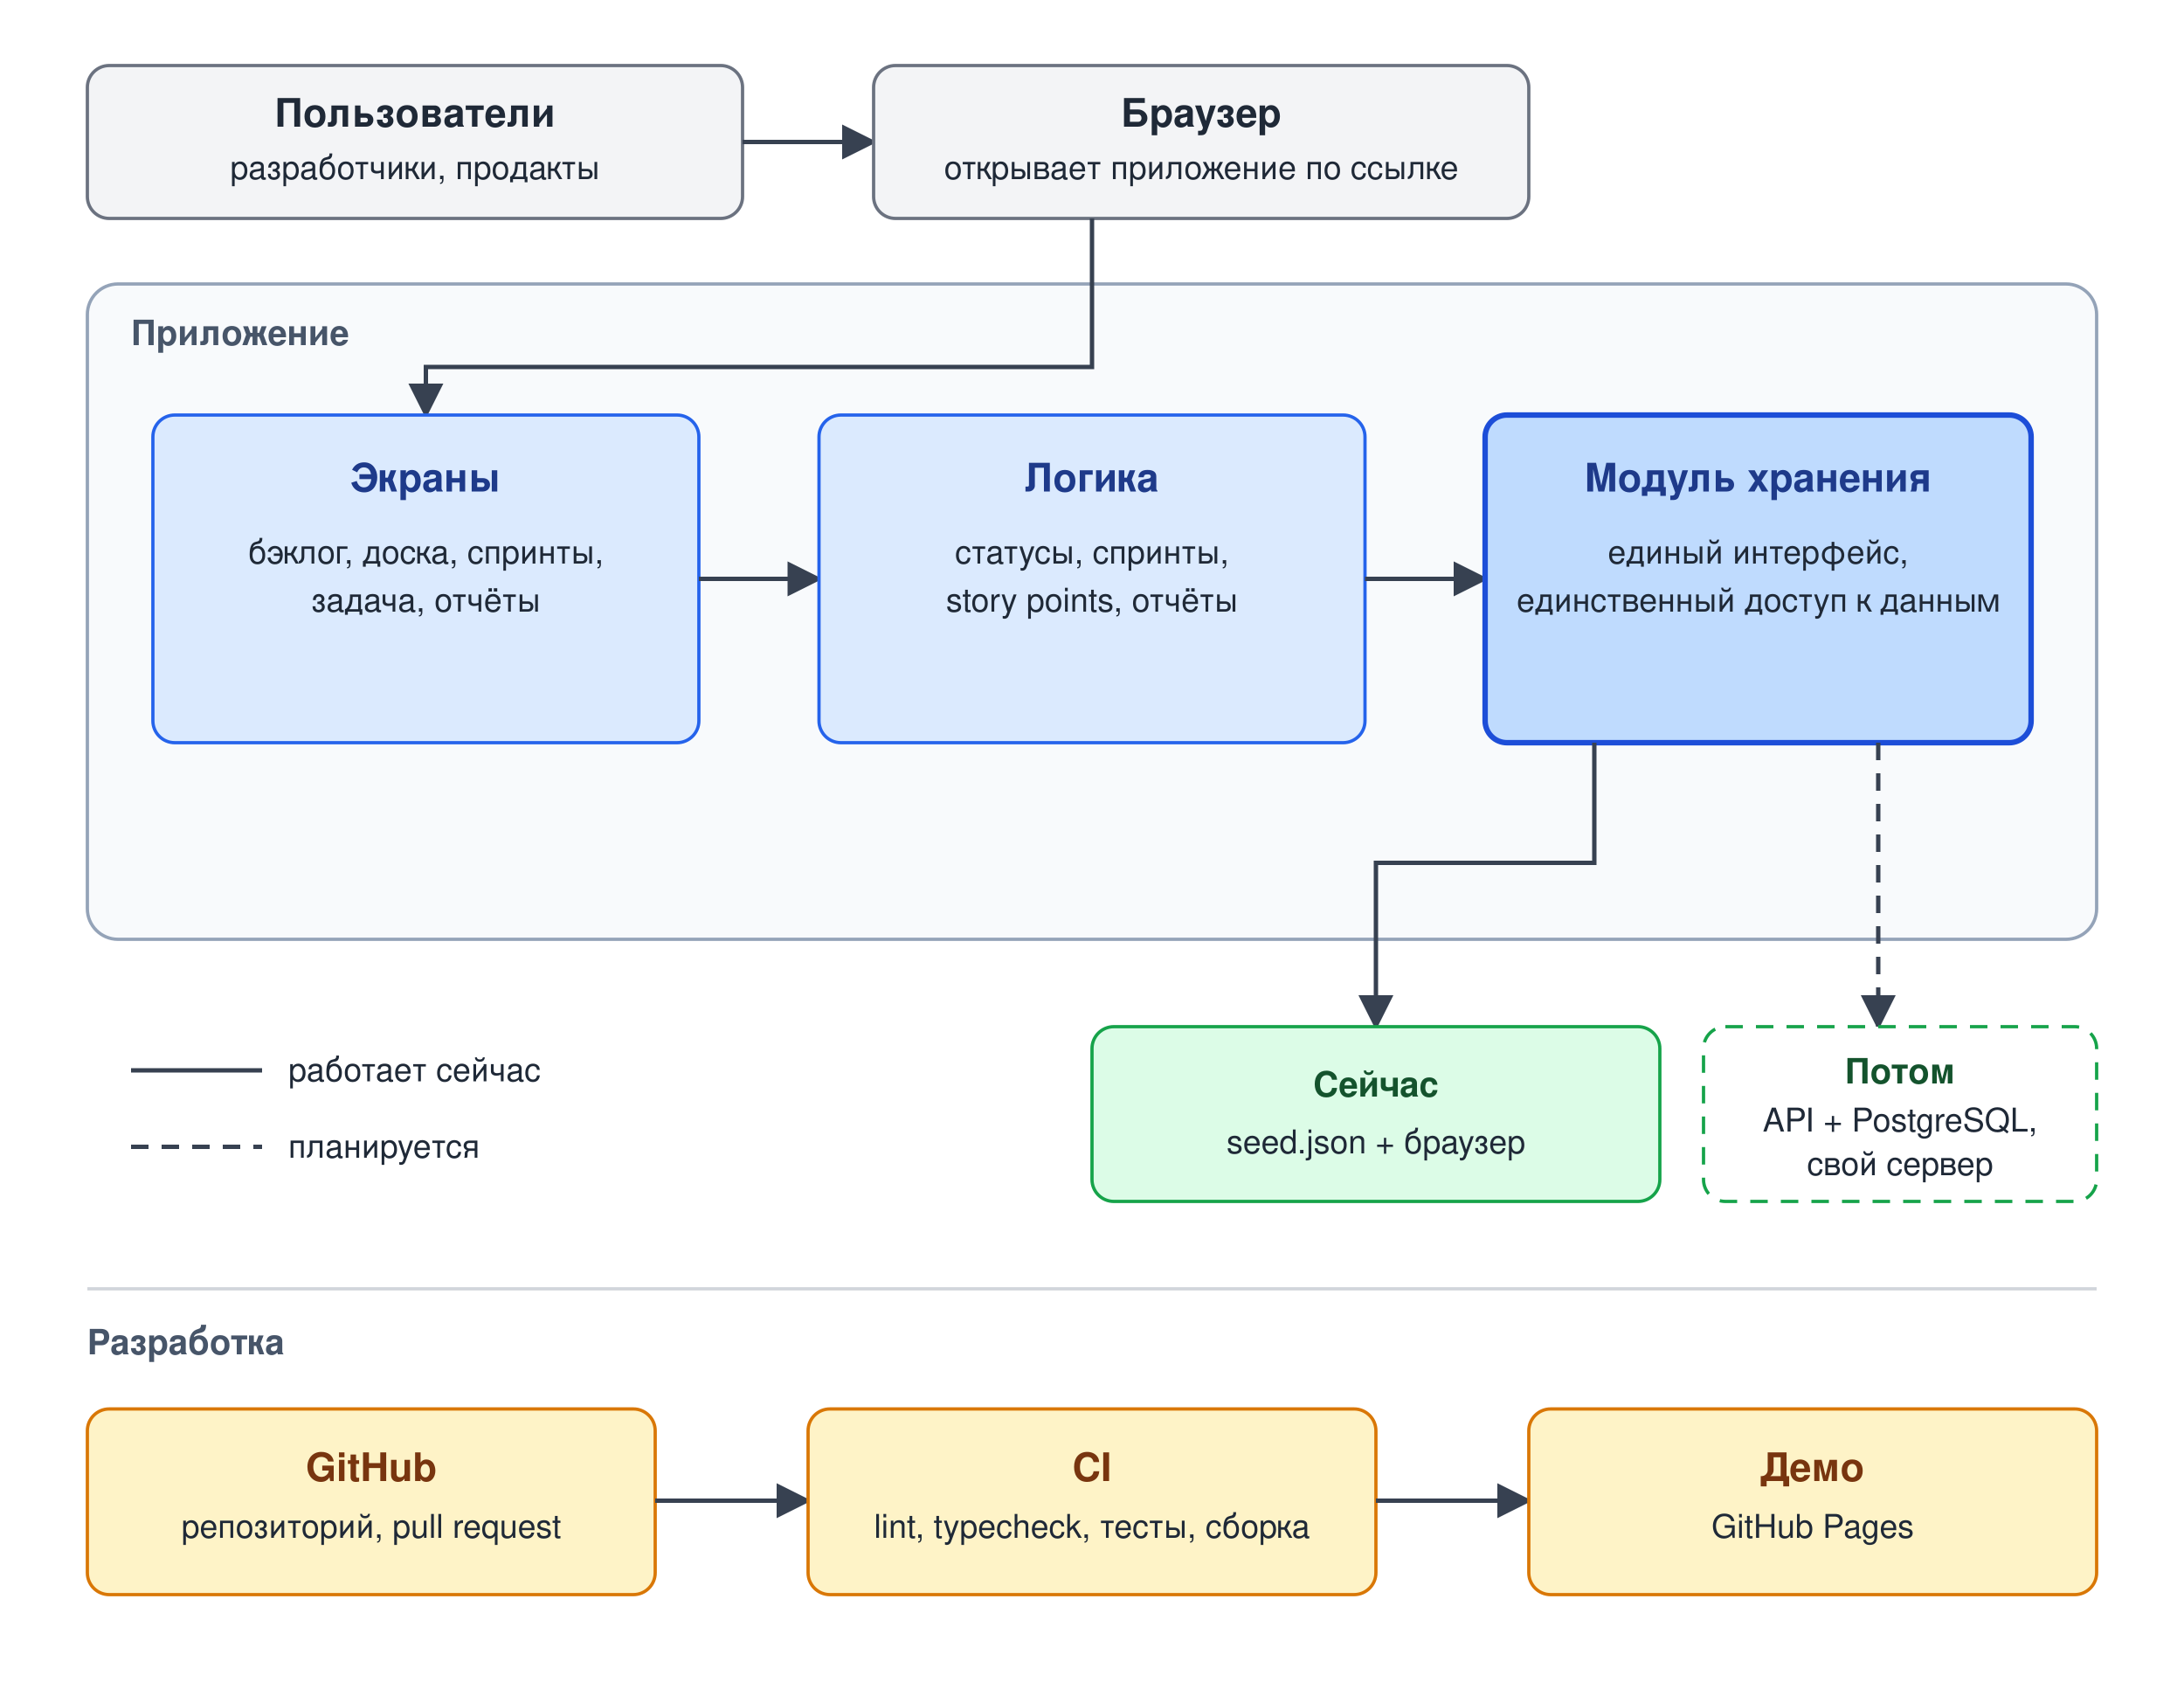
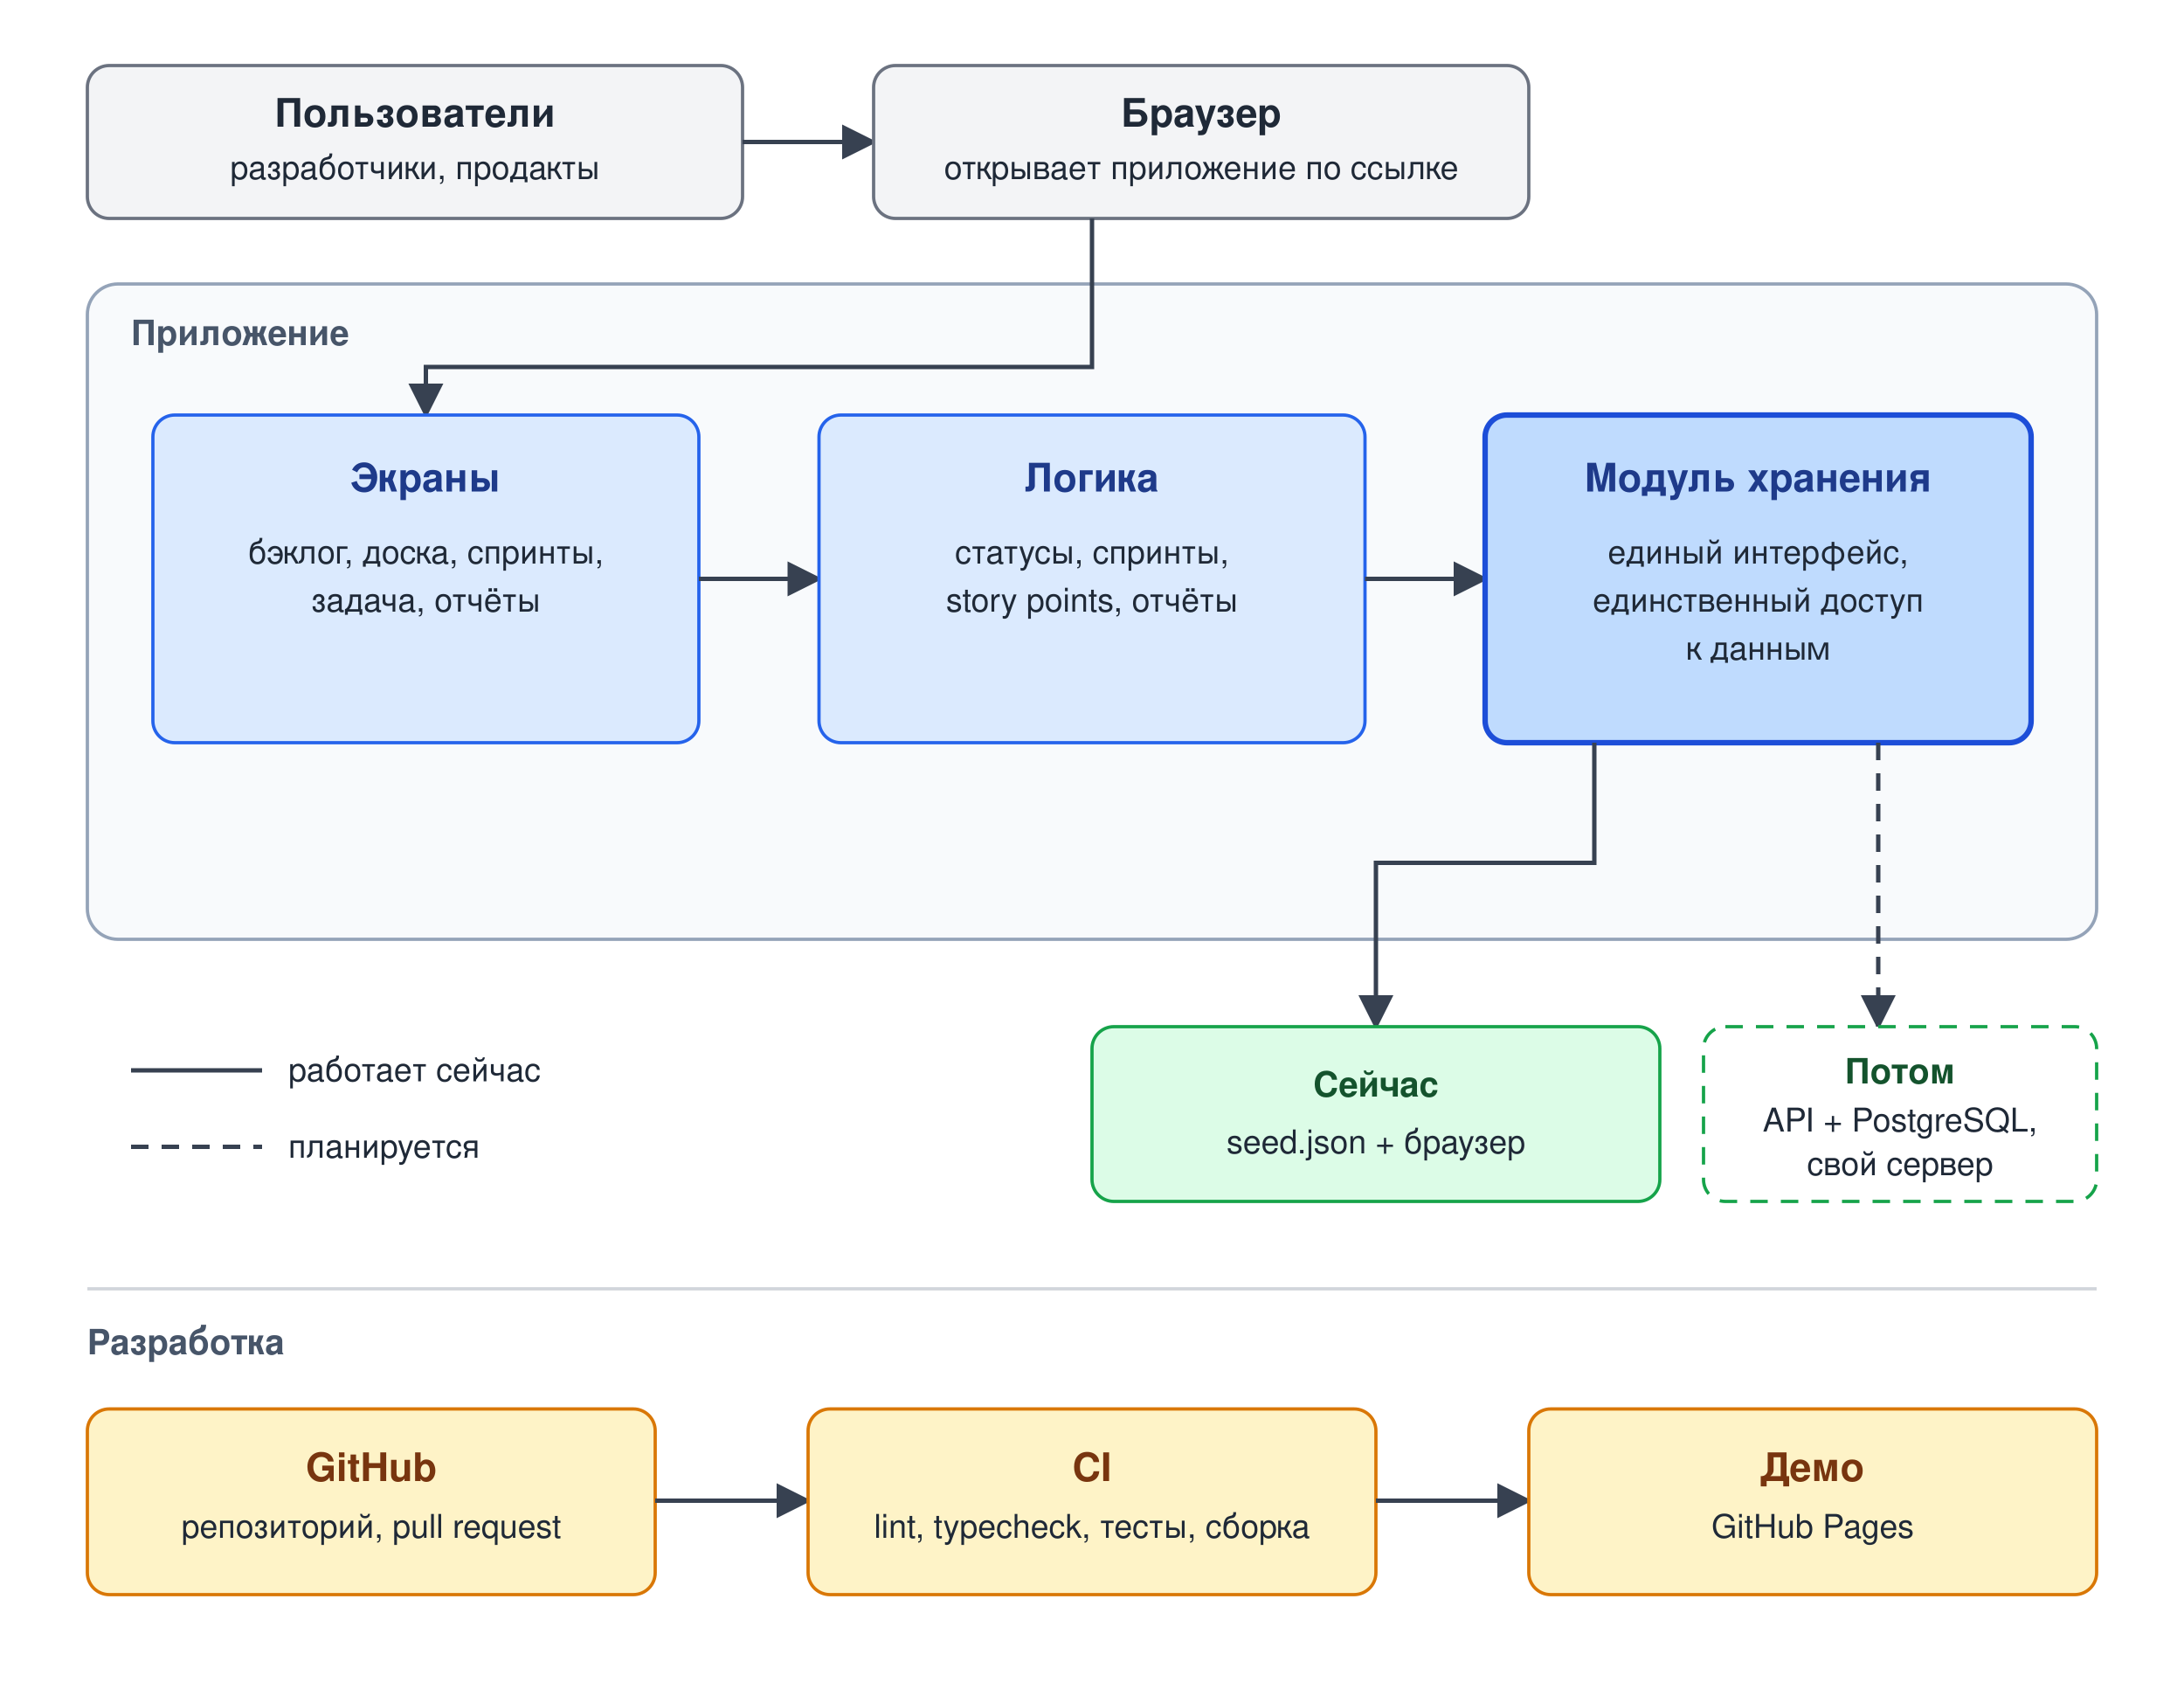
- <svg xmlns="http://www.w3.org/2000/svg" width="1000" height="770" viewBox="0 0 1000 770" font-family="Helvetica, Arial, sans-serif" role="img" aria-labelledby="t d">
+ <svg xmlns="http://www.w3.org/2000/svg" width="1000" height="770" viewBox="0 0 1000 770" font-family="Helvetica, Arial, 'Segoe UI', 'DejaVu Sans', sans-serif" role="img" aria-labelledby="t d">
  <defs>
    <marker id="arr" viewBox="0 0 10 10" refX="9" refY="5" markerWidth="8" markerHeight="8" orient="auto-start-reverse">
      <path d="M0 0 L10 5 L0 10 z" fill="#374151" />
    </marker>
  </defs>
  <rect width="1000" height="770" fill="#ffffff" />
  <rect x="40" y="30" width="300" height="70" rx="10" fill="#f3f4f6" stroke="#6b7280" stroke-width="1.5" />
  <text x="190" y="58" text-anchor="middle" font-size="18" font-weight="bold" fill="#1f2937">Пользователи</text>
  <text x="190" y="82" text-anchor="middle" font-size="15" fill="#1f2937">разработчики, продакты</text>
  <line x1="340" y1="65" x2="400" y2="65" stroke="#374151" stroke-width="2" marker-end="url(#arr)" />
  <rect x="400" y="30" width="300" height="70" rx="10" fill="#f3f4f6" stroke="#6b7280" stroke-width="1.5" />
  <text x="550" y="58" text-anchor="middle" font-size="18" font-weight="bold" fill="#1f2937">Браузер</text>
  <text x="550" y="82" text-anchor="middle" font-size="15" fill="#1f2937">открывает приложение по ссылке</text>
  <rect x="40" y="130" width="920" height="300" rx="14" fill="#f8fafc" stroke="#94a3b8" stroke-width="1.5" />
  <text x="60" y="158" font-size="16" font-weight="bold" fill="#475569">Приложение</text>
  <path d="M500 100 V168 H195 V190" fill="none" stroke="#374151" stroke-width="2" marker-end="url(#arr)" />
  <rect x="70" y="190" width="250" height="150" rx="10" fill="#dbeafe" stroke="#2563eb" stroke-width="1.5" />
  <text x="195" y="225" text-anchor="middle" font-size="18" font-weight="bold" fill="#1e3a8a">Экраны</text>
  <text x="195" y="258" text-anchor="middle" font-size="15" fill="#1f2937">бэклог, доска, спринты,</text>
  <text x="195" y="280" text-anchor="middle" font-size="15" fill="#1f2937">задача, отчёты</text>
  <line x1="320" y1="265" x2="375" y2="265" stroke="#374151" stroke-width="2" marker-end="url(#arr)" />
  <rect x="375" y="190" width="250" height="150" rx="10" fill="#dbeafe" stroke="#2563eb" stroke-width="1.5" />
  <text x="500" y="225" text-anchor="middle" font-size="18" font-weight="bold" fill="#1e3a8a">Логика</text>
  <text x="500" y="258" text-anchor="middle" font-size="15" fill="#1f2937">статусы, спринты,</text>
  <text x="500" y="280" text-anchor="middle" font-size="15" fill="#1f2937">story points, отчёты</text>
  <line x1="625" y1="265" x2="680" y2="265" stroke="#374151" stroke-width="2" marker-end="url(#arr)" />
  <rect x="680" y="190" width="250" height="150" rx="10" fill="#bfdbfe" stroke="#1d4ed8" stroke-width="2.5" />
  <text x="805" y="225" text-anchor="middle" font-size="18" font-weight="bold" fill="#1e3a8a">Модуль хранения</text>
  <text x="805" y="258" text-anchor="middle" font-size="15" fill="#1f2937">единый интерфейс,</text>
-   <text x="805" y="280" text-anchor="middle" font-size="15" fill="#1f2937">единственный доступ к данным</text>
+   <text x="805" y="280" text-anchor="middle" font-size="15" fill="#1f2937">единственный доступ</text>
+   <text x="805" y="302" text-anchor="middle" font-size="15" fill="#1f2937">к данным</text>
  <path d="M730 340 V395 H630 V470" fill="none" stroke="#374151" stroke-width="2" marker-end="url(#arr)" />
  <path d="M860 340 V470" fill="none" stroke="#374151" stroke-width="2" stroke-dasharray="8 6" marker-end="url(#arr)" />
  <rect x="500" y="470" width="260" height="80" rx="10" fill="#dcfce7" stroke="#16a34a" stroke-width="1.5" />
  <text x="630" y="502" text-anchor="middle" font-size="16" font-weight="bold" fill="#14532d">Сейчас</text>
  <text x="630" y="528" text-anchor="middle" font-size="15" fill="#1f2937">seed.json + браузер</text>
  <rect x="780" y="470" width="180" height="80" rx="10" fill="#ffffff" stroke="#16a34a" stroke-width="1.5" stroke-dasharray="8 6" />
  <text x="870" y="496" text-anchor="middle" font-size="16" font-weight="bold" fill="#14532d">Потом</text>
  <text x="870" y="518" text-anchor="middle" font-size="15" fill="#1f2937">API + PostgreSQL,</text>
  <text x="870" y="538" text-anchor="middle" font-size="15" fill="#1f2937">свой сервер</text>
  <line x1="60" y1="490" x2="120" y2="490" stroke="#374151" stroke-width="2" />
  <text x="132" y="495" font-size="15" fill="#1f2937">работает сейчас</text>
  <line x1="60" y1="525" x2="120" y2="525" stroke="#374151" stroke-width="2" stroke-dasharray="8 6" />
  <text x="132" y="530" font-size="15" fill="#1f2937">планируется</text>
  <line x1="40" y1="590" x2="960" y2="590" stroke="#d1d5db" stroke-width="1.5" />
  <text x="40" y="620" font-size="16" font-weight="bold" fill="#475569">Разработка</text>
  <rect x="40" y="645" width="260" height="85" rx="10" fill="#fef3c7" stroke="#d97706" stroke-width="1.5" />
  <text x="170" y="678" text-anchor="middle" font-size="18" font-weight="bold" fill="#78350f">GitHub</text>
  <text x="170" y="704" text-anchor="middle" font-size="15" fill="#1f2937">репозиторий, pull request</text>
  <line x1="300" y1="687" x2="370" y2="687" stroke="#374151" stroke-width="2" marker-end="url(#arr)" />
  <rect x="370" y="645" width="260" height="85" rx="10" fill="#fef3c7" stroke="#d97706" stroke-width="1.5" />
  <text x="500" y="678" text-anchor="middle" font-size="18" font-weight="bold" fill="#78350f">CI</text>
  <text x="500" y="704" text-anchor="middle" font-size="15" fill="#1f2937">lint, typecheck, тесты, сборка</text>
  <line x1="630" y1="687" x2="700" y2="687" stroke="#374151" stroke-width="2" marker-end="url(#arr)" />
  <rect x="700" y="645" width="260" height="85" rx="10" fill="#fef3c7" stroke="#d97706" stroke-width="1.5" />
  <text x="830" y="678" text-anchor="middle" font-size="18" font-weight="bold" fill="#78350f">Демо</text>
  <text x="830" y="704" text-anchor="middle" font-size="15" fill="#1f2937">GitHub Pages</text>
</svg>
